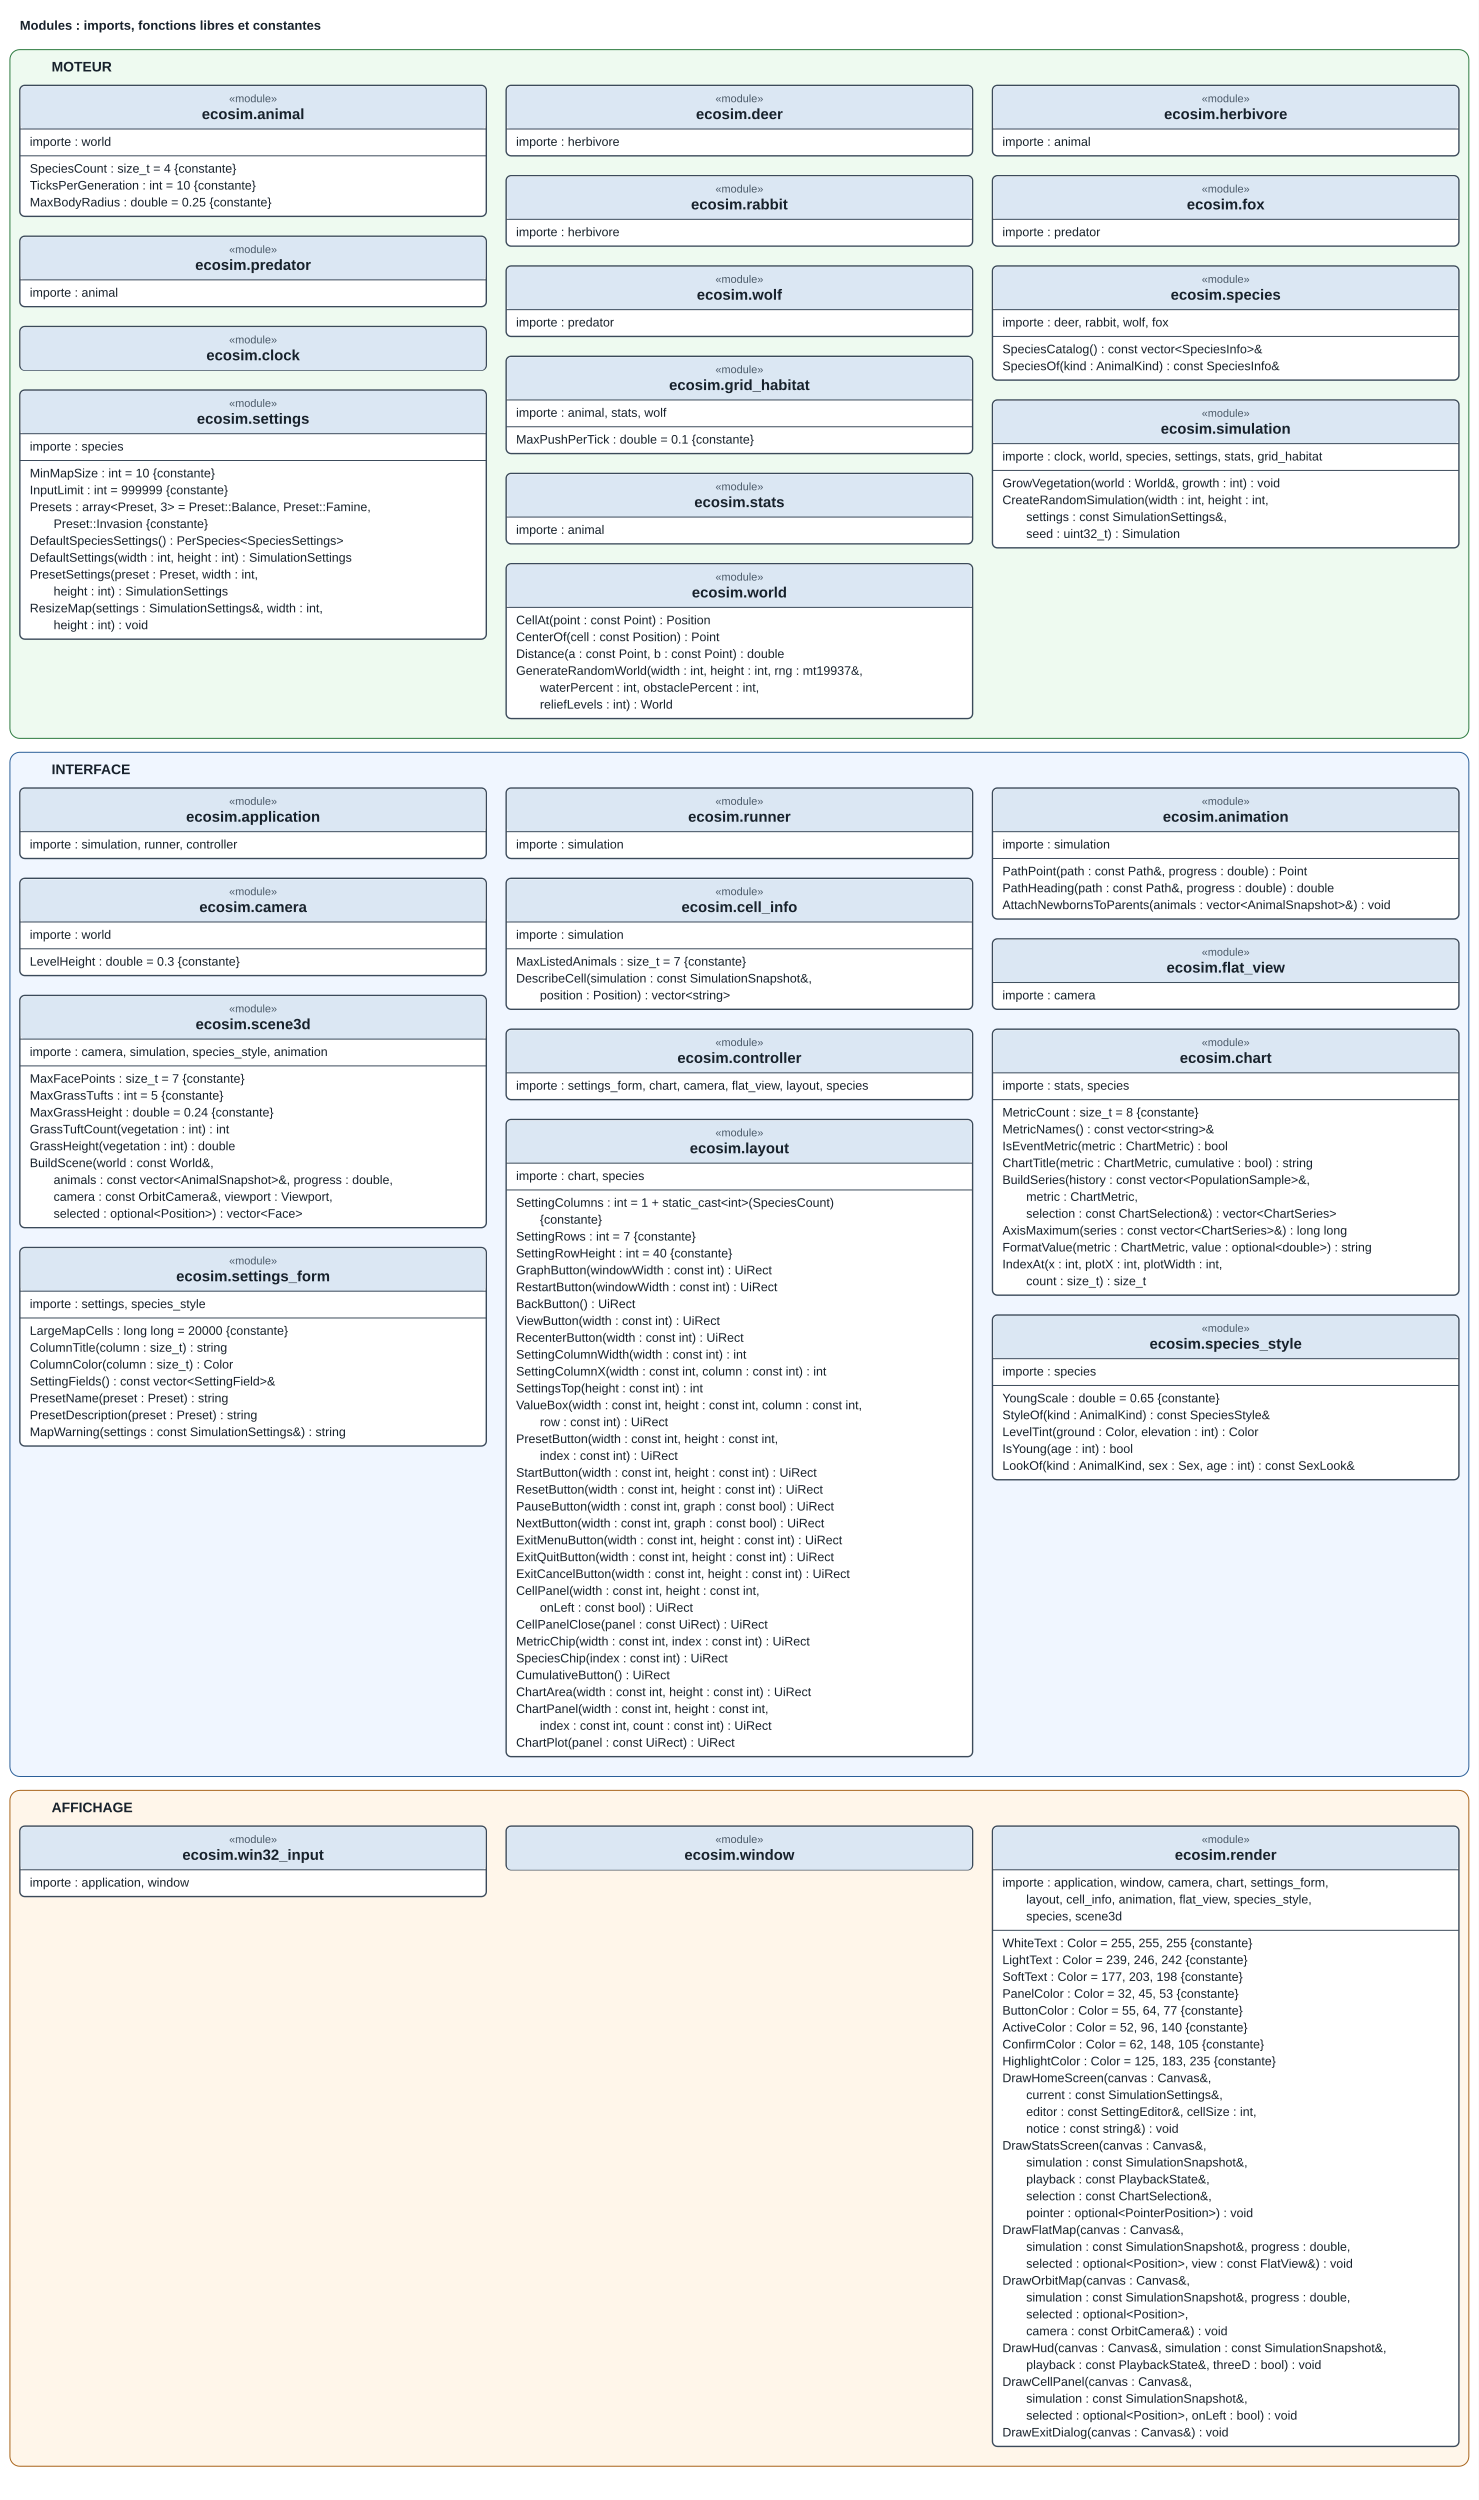
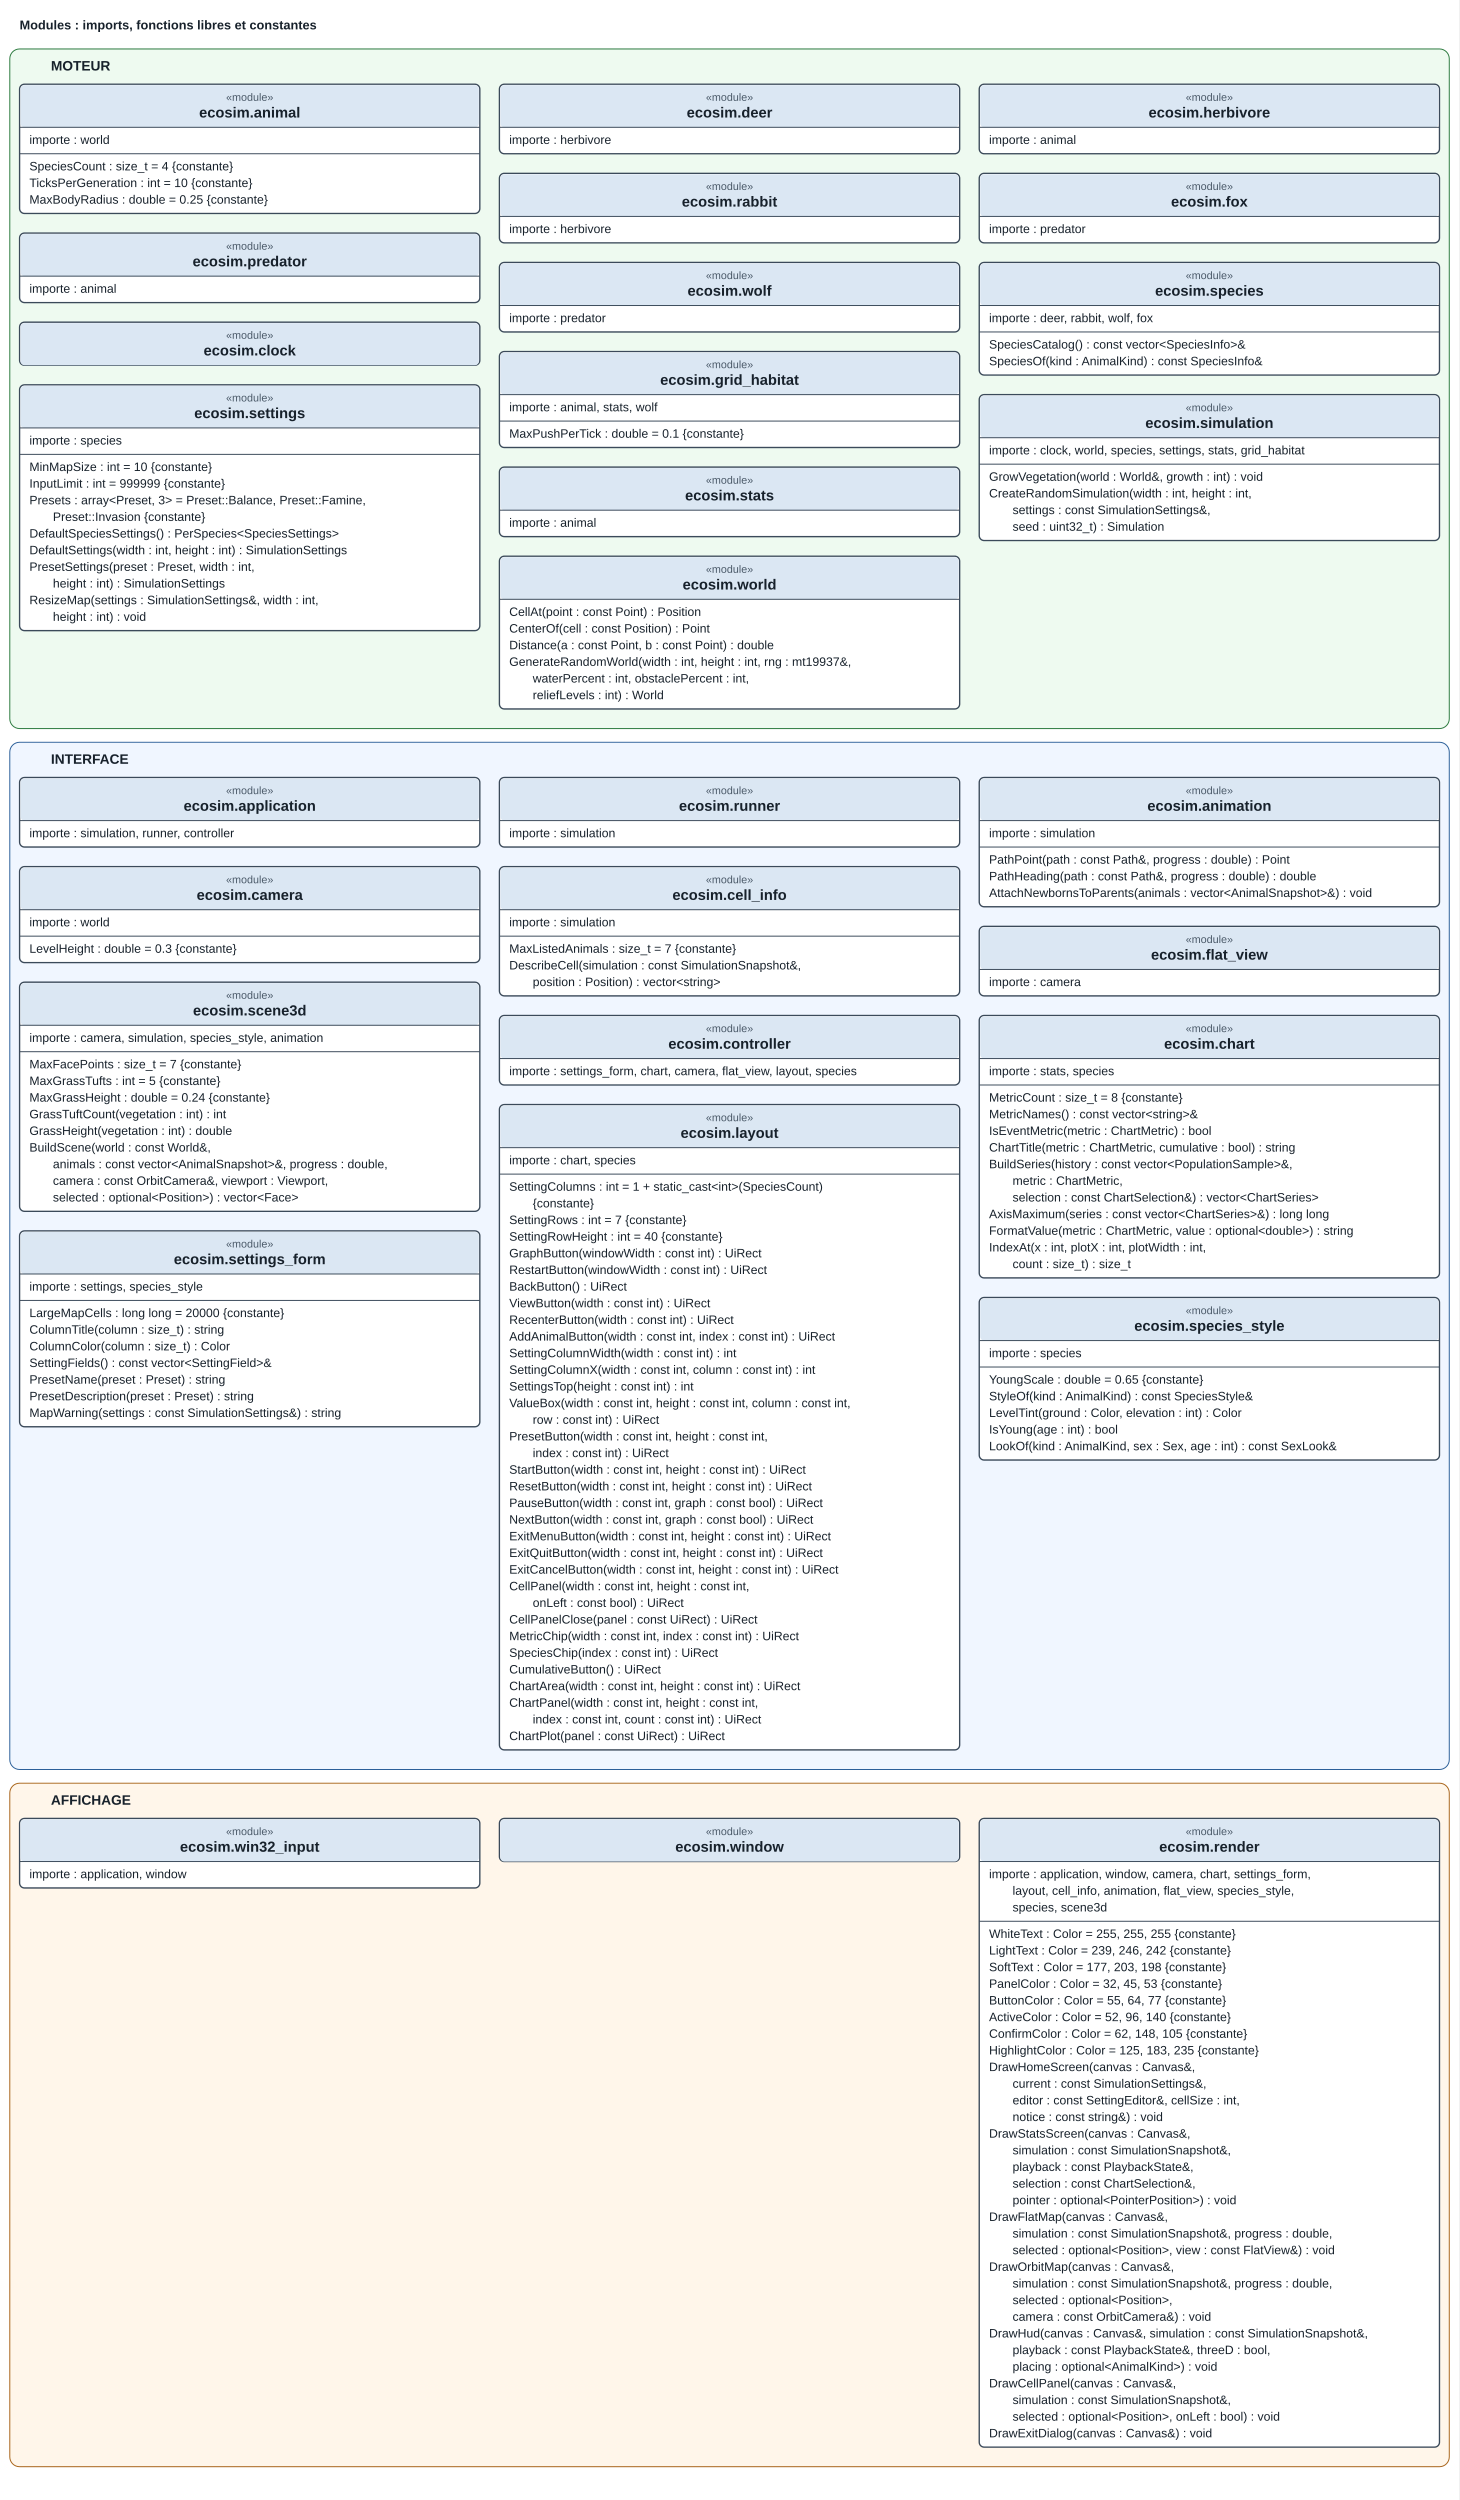
- <svg xmlns="http://www.w3.org/2000/svg" viewBox="0 0 1490 2519" role="img" aria-label="Modules : imports, fonctions libres et constantes">
+ <svg xmlns="http://www.w3.org/2000/svg" viewBox="0 0 1490 2553" role="img" aria-label="Modules : imports, fonctions libres et constantes">
  <style>
 text { font-family: "Segoe UI", Arial, sans-serif; fill: #17212b; }
 .name { font-size: 15px; font-weight: 700; text-anchor: middle; }
 .abstract { font-style: italic; }
 .stereo { font-size: 11px; text-anchor: middle; fill: #4a5968; }
 .member { font-size: 12.5px; }
 .label { font-size: 12px; font-style: italic; fill: #3b4a5a; }
 .band { font-size: 14px; font-weight: 700; }
 .legend { font-size: 12.5px; }
 .legendtitle { font-size: 13px; font-weight: 700; }
</style>
  <defs>
    <marker id="triangle" viewBox="0 0 14 14" refX="13" refY="7" markerWidth="14" markerHeight="14" markerUnits="userSpaceOnUse" orient="auto">
      <path d="M1 1 L13 7 L1 13 Z" fill="#ffffff" stroke="#3b4a5a" stroke-width="1.4" />
    </marker>
    <marker id="diamond" viewBox="0 0 18 12" refX="1" refY="6" markerWidth="18" markerHeight="12" markerUnits="userSpaceOnUse" orient="auto">
      <path d="M1 6 L9 1 L17 6 L9 11 Z" fill="#3b4a5a" />
    </marker>
    <marker id="arrow" viewBox="0 0 12 12" refX="11" refY="6" markerWidth="12" markerHeight="12" markerUnits="userSpaceOnUse" orient="auto">
      <path d="M1 1 L11 6 L1 11" fill="none" stroke="#3b4a5a" stroke-width="1.6" />
    </marker>
  </defs>
-   <rect width="1490" height="2519" fill="#ffffff" />
+   <rect width="1490" height="2553" fill="#ffffff" />
  <rect x="10" y="50" width="1470" height="694" rx="10" fill="#eefaf0" stroke="#2c7a3f" />
  <text x="52" y="72" class="band" fill="#2c7a3f">MOTEUR</text>
-   <rect x="10" y="758" width="1470" height="1032" rx="10" fill="#f0f6ff" stroke="#2b5f99" />
+   <rect x="10" y="758" width="1470" height="1049" rx="10" fill="#f0f6ff" stroke="#2b5f99" />
  <text x="52" y="780" class="band" fill="#2b5f99">INTERFACE</text>
-   <rect x="10" y="1804" width="1470" height="681" rx="10" fill="#fff6ea" stroke="#a8641a" />
-   <text x="52" y="1826" class="band" fill="#a8641a">AFFICHAGE</text>
+   <rect x="10" y="1821" width="1470" height="698" rx="10" fill="#fff6ea" stroke="#a8641a" />
+   <text x="52" y="1843" class="band" fill="#a8641a">AFFICHAGE</text>
  <g class="box" data-width="470">
    <rect x="20" y="86" width="470" height="132" rx="5" fill="#ffffff" stroke="#3b4a5a" stroke-width="1.4" />
    <rect x="21" y="87" width="468" height="43" rx="4" fill="#dbe7f3" />
    <text x="255.0" y="103" class="stereo">«module»</text>
    <text x="255.0" y="120" class="name">ecosim.animal</text>
    <line x1="20" y1="130" x2="490" y2="130" stroke="#3b4a5a" />
    <text x="30" y="147" class="member">importe : world</text>
    <line x1="20" y1="157" x2="490" y2="157" stroke="#3b4a5a" />
    <text x="30" y="174" class="member">SpeciesCount : size_t = 4 {constante}</text>
    <text x="30" y="191" class="member">TicksPerGeneration : int = 10 {constante}</text>
    <text x="30" y="208" class="member">MaxBodyRadius : double = 0.25 {constante}</text>
  </g>
  <g class="box" data-width="470">
    <rect x="510" y="86" width="470" height="71" rx="5" fill="#ffffff" stroke="#3b4a5a" stroke-width="1.4" />
    <rect x="511" y="87" width="468" height="43" rx="4" fill="#dbe7f3" />
    <text x="745.0" y="103" class="stereo">«module»</text>
    <text x="745.0" y="120" class="name">ecosim.deer</text>
    <line x1="510" y1="130" x2="980" y2="130" stroke="#3b4a5a" />
    <text x="520" y="147" class="member">importe : herbivore</text>
  </g>
  <g class="box" data-width="470">
    <rect x="1000" y="86" width="470" height="71" rx="5" fill="#ffffff" stroke="#3b4a5a" stroke-width="1.4" />
    <rect x="1001" y="87" width="468" height="43" rx="4" fill="#dbe7f3" />
    <text x="1235.0" y="103" class="stereo">«module»</text>
    <text x="1235.0" y="120" class="name">ecosim.herbivore</text>
    <line x1="1000" y1="130" x2="1470" y2="130" stroke="#3b4a5a" />
    <text x="1010" y="147" class="member">importe : animal</text>
  </g>
  <g class="box" data-width="470">
    <rect x="510" y="177" width="470" height="71" rx="5" fill="#ffffff" stroke="#3b4a5a" stroke-width="1.4" />
    <rect x="511" y="178" width="468" height="43" rx="4" fill="#dbe7f3" />
    <text x="745.0" y="194" class="stereo">«module»</text>
    <text x="745.0" y="211" class="name">ecosim.rabbit</text>
    <line x1="510" y1="221" x2="980" y2="221" stroke="#3b4a5a" />
    <text x="520" y="238" class="member">importe : herbivore</text>
  </g>
  <g class="box" data-width="470">
    <rect x="1000" y="177" width="470" height="71" rx="5" fill="#ffffff" stroke="#3b4a5a" stroke-width="1.4" />
    <rect x="1001" y="178" width="468" height="43" rx="4" fill="#dbe7f3" />
    <text x="1235.0" y="194" class="stereo">«module»</text>
    <text x="1235.0" y="211" class="name">ecosim.fox</text>
    <line x1="1000" y1="221" x2="1470" y2="221" stroke="#3b4a5a" />
    <text x="1010" y="238" class="member">importe : predator</text>
  </g>
  <g class="box" data-width="470">
    <rect x="20" y="238" width="470" height="71" rx="5" fill="#ffffff" stroke="#3b4a5a" stroke-width="1.4" />
    <rect x="21" y="239" width="468" height="43" rx="4" fill="#dbe7f3" />
    <text x="255.0" y="255" class="stereo">«module»</text>
    <text x="255.0" y="272" class="name">ecosim.predator</text>
    <line x1="20" y1="282" x2="490" y2="282" stroke="#3b4a5a" />
    <text x="30" y="299" class="member">importe : animal</text>
  </g>
  <g class="box" data-width="470">
    <rect x="510" y="268" width="470" height="71" rx="5" fill="#ffffff" stroke="#3b4a5a" stroke-width="1.4" />
    <rect x="511" y="269" width="468" height="43" rx="4" fill="#dbe7f3" />
    <text x="745.0" y="285" class="stereo">«module»</text>
    <text x="745.0" y="302" class="name">ecosim.wolf</text>
    <line x1="510" y1="312" x2="980" y2="312" stroke="#3b4a5a" />
    <text x="520" y="329" class="member">importe : predator</text>
  </g>
  <g class="box" data-width="470">
    <rect x="1000" y="268" width="470" height="115" rx="5" fill="#ffffff" stroke="#3b4a5a" stroke-width="1.4" />
    <rect x="1001" y="269" width="468" height="43" rx="4" fill="#dbe7f3" />
    <text x="1235.0" y="285" class="stereo">«module»</text>
    <text x="1235.0" y="302" class="name">ecosim.species</text>
    <line x1="1000" y1="312" x2="1470" y2="312" stroke="#3b4a5a" />
    <text x="1010" y="329" class="member">importe : deer, rabbit, wolf, fox</text>
    <line x1="1000" y1="339" x2="1470" y2="339" stroke="#3b4a5a" />
    <text x="1010" y="356" class="member">SpeciesCatalog() : const vector&lt;SpeciesInfo&gt;&amp;</text>
    <text x="1010" y="373" class="member">SpeciesOf(kind : AnimalKind) : const SpeciesInfo&amp;</text>
  </g>
  <g class="box" data-width="470">
    <rect x="20" y="329" width="470" height="44" rx="5" fill="#ffffff" stroke="#3b4a5a" stroke-width="1.4" />
    <rect x="21" y="330" width="468" height="43" rx="4" fill="#dbe7f3" />
    <text x="255.0" y="346" class="stereo">«module»</text>
    <text x="255.0" y="363" class="name">ecosim.clock</text>
  </g>
  <g class="box" data-width="470">
    <rect x="510" y="359" width="470" height="98" rx="5" fill="#ffffff" stroke="#3b4a5a" stroke-width="1.4" />
    <rect x="511" y="360" width="468" height="43" rx="4" fill="#dbe7f3" />
    <text x="745.0" y="376" class="stereo">«module»</text>
    <text x="745.0" y="393" class="name">ecosim.grid_habitat</text>
    <line x1="510" y1="403" x2="980" y2="403" stroke="#3b4a5a" />
    <text x="520" y="420" class="member">importe : animal, stats, wolf</text>
    <line x1="510" y1="430" x2="980" y2="430" stroke="#3b4a5a" />
    <text x="520" y="447" class="member">MaxPushPerTick : double = 0.1 {constante}</text>
  </g>
  <g class="box" data-width="470">
    <rect x="20" y="393" width="470" height="251" rx="5" fill="#ffffff" stroke="#3b4a5a" stroke-width="1.4" />
    <rect x="21" y="394" width="468" height="43" rx="4" fill="#dbe7f3" />
    <text x="255.0" y="410" class="stereo">«module»</text>
    <text x="255.0" y="427" class="name">ecosim.settings</text>
    <line x1="20" y1="437" x2="490" y2="437" stroke="#3b4a5a" />
    <text x="30" y="454" class="member">importe : species</text>
    <line x1="20" y1="464" x2="490" y2="464" stroke="#3b4a5a" />
    <text x="30" y="481" class="member">MinMapSize : int = 10 {constante}</text>
    <text x="30" y="498" class="member">InputLimit : int = 999999 {constante}</text>
    <text x="30" y="515" class="member">Presets : array&lt;Preset, 3&gt; = Preset::Balance, Preset::Famine,</text>
    <text x="54" y="532" class="member">Preset::Invasion {constante}</text>
    <text x="30" y="549" class="member">DefaultSpeciesSettings() : PerSpecies&lt;SpeciesSettings&gt;</text>
    <text x="30" y="566" class="member">DefaultSettings(width : int, height : int) : SimulationSettings</text>
    <text x="30" y="583" class="member">PresetSettings(preset : Preset, width : int,</text>
    <text x="54" y="600" class="member">height : int) : SimulationSettings</text>
    <text x="30" y="617" class="member">ResizeMap(settings : SimulationSettings&amp;, width : int,</text>
    <text x="54" y="634" class="member">height : int) : void</text>
  </g>
  <g class="box" data-width="470">
    <rect x="1000" y="403" width="470" height="149" rx="5" fill="#ffffff" stroke="#3b4a5a" stroke-width="1.4" />
    <rect x="1001" y="404" width="468" height="43" rx="4" fill="#dbe7f3" />
    <text x="1235.0" y="420" class="stereo">«module»</text>
    <text x="1235.0" y="437" class="name">ecosim.simulation</text>
    <line x1="1000" y1="447" x2="1470" y2="447" stroke="#3b4a5a" />
    <text x="1010" y="464" class="member">importe : clock, world, species, settings, stats, grid_habitat</text>
    <line x1="1000" y1="474" x2="1470" y2="474" stroke="#3b4a5a" />
    <text x="1010" y="491" class="member">GrowVegetation(world : World&amp;, growth : int) : void</text>
    <text x="1010" y="508" class="member">CreateRandomSimulation(width : int, height : int,</text>
    <text x="1034" y="525" class="member">settings : const SimulationSettings&amp;,</text>
    <text x="1034" y="542" class="member">seed : uint32_t) : Simulation</text>
  </g>
  <g class="box" data-width="470">
    <rect x="510" y="477" width="470" height="71" rx="5" fill="#ffffff" stroke="#3b4a5a" stroke-width="1.4" />
    <rect x="511" y="478" width="468" height="43" rx="4" fill="#dbe7f3" />
    <text x="745.0" y="494" class="stereo">«module»</text>
    <text x="745.0" y="511" class="name">ecosim.stats</text>
    <line x1="510" y1="521" x2="980" y2="521" stroke="#3b4a5a" />
    <text x="520" y="538" class="member">importe : animal</text>
  </g>
  <g class="box" data-width="470">
    <rect x="510" y="568" width="470" height="156" rx="5" fill="#ffffff" stroke="#3b4a5a" stroke-width="1.4" />
    <rect x="511" y="569" width="468" height="43" rx="4" fill="#dbe7f3" />
    <text x="745.0" y="585" class="stereo">«module»</text>
    <text x="745.0" y="602" class="name">ecosim.world</text>
    <line x1="510" y1="612" x2="980" y2="612" stroke="#3b4a5a" />
    <text x="520" y="629" class="member">CellAt(point : const Point) : Position</text>
    <text x="520" y="646" class="member">CenterOf(cell : const Position) : Point</text>
    <text x="520" y="663" class="member">Distance(a : const Point, b : const Point) : double</text>
    <text x="520" y="680" class="member">GenerateRandomWorld(width : int, height : int, rng : mt19937&amp;,</text>
    <text x="544" y="697" class="member">waterPercent : int, obstaclePercent : int,</text>
    <text x="544" y="714" class="member">reliefLevels : int) : World</text>
  </g>
  <g class="box" data-width="470">
    <rect x="20" y="794" width="470" height="71" rx="5" fill="#ffffff" stroke="#3b4a5a" stroke-width="1.4" />
    <rect x="21" y="795" width="468" height="43" rx="4" fill="#dbe7f3" />
    <text x="255.0" y="811" class="stereo">«module»</text>
    <text x="255.0" y="828" class="name">ecosim.application</text>
    <line x1="20" y1="838" x2="490" y2="838" stroke="#3b4a5a" />
    <text x="30" y="855" class="member">importe : simulation, runner, controller</text>
  </g>
  <g class="box" data-width="470">
    <rect x="510" y="794" width="470" height="71" rx="5" fill="#ffffff" stroke="#3b4a5a" stroke-width="1.4" />
    <rect x="511" y="795" width="468" height="43" rx="4" fill="#dbe7f3" />
    <text x="745.0" y="811" class="stereo">«module»</text>
    <text x="745.0" y="828" class="name">ecosim.runner</text>
    <line x1="510" y1="838" x2="980" y2="838" stroke="#3b4a5a" />
    <text x="520" y="855" class="member">importe : simulation</text>
  </g>
  <g class="box" data-width="470">
    <rect x="1000" y="794" width="470" height="132" rx="5" fill="#ffffff" stroke="#3b4a5a" stroke-width="1.4" />
    <rect x="1001" y="795" width="468" height="43" rx="4" fill="#dbe7f3" />
    <text x="1235.0" y="811" class="stereo">«module»</text>
    <text x="1235.0" y="828" class="name">ecosim.animation</text>
    <line x1="1000" y1="838" x2="1470" y2="838" stroke="#3b4a5a" />
    <text x="1010" y="855" class="member">importe : simulation</text>
    <line x1="1000" y1="865" x2="1470" y2="865" stroke="#3b4a5a" />
    <text x="1010" y="882" class="member">PathPoint(path : const Path&amp;, progress : double) : Point</text>
    <text x="1010" y="899" class="member">PathHeading(path : const Path&amp;, progress : double) : double</text>
    <text x="1010" y="916" class="member">AttachNewbornsToParents(animals : vector&lt;AnimalSnapshot&gt;&amp;) : void</text>
  </g>
  <g class="box" data-width="470">
    <rect x="20" y="885" width="470" height="98" rx="5" fill="#ffffff" stroke="#3b4a5a" stroke-width="1.4" />
    <rect x="21" y="886" width="468" height="43" rx="4" fill="#dbe7f3" />
    <text x="255.0" y="902" class="stereo">«module»</text>
    <text x="255.0" y="919" class="name">ecosim.camera</text>
    <line x1="20" y1="929" x2="490" y2="929" stroke="#3b4a5a" />
    <text x="30" y="946" class="member">importe : world</text>
    <line x1="20" y1="956" x2="490" y2="956" stroke="#3b4a5a" />
    <text x="30" y="973" class="member">LevelHeight : double = 0.3 {constante}</text>
  </g>
  <g class="box" data-width="470">
    <rect x="510" y="885" width="470" height="132" rx="5" fill="#ffffff" stroke="#3b4a5a" stroke-width="1.4" />
    <rect x="511" y="886" width="468" height="43" rx="4" fill="#dbe7f3" />
    <text x="745.0" y="902" class="stereo">«module»</text>
    <text x="745.0" y="919" class="name">ecosim.cell_info</text>
    <line x1="510" y1="929" x2="980" y2="929" stroke="#3b4a5a" />
    <text x="520" y="946" class="member">importe : simulation</text>
    <line x1="510" y1="956" x2="980" y2="956" stroke="#3b4a5a" />
    <text x="520" y="973" class="member">MaxListedAnimals : size_t = 7 {constante}</text>
    <text x="520" y="990" class="member">DescribeCell(simulation : const SimulationSnapshot&amp;,</text>
    <text x="544" y="1007" class="member">position : Position) : vector&lt;string&gt;</text>
  </g>
  <g class="box" data-width="470">
    <rect x="1000" y="946" width="470" height="71" rx="5" fill="#ffffff" stroke="#3b4a5a" stroke-width="1.4" />
    <rect x="1001" y="947" width="468" height="43" rx="4" fill="#dbe7f3" />
    <text x="1235.0" y="963" class="stereo">«module»</text>
    <text x="1235.0" y="980" class="name">ecosim.flat_view</text>
    <line x1="1000" y1="990" x2="1470" y2="990" stroke="#3b4a5a" />
    <text x="1010" y="1007" class="member">importe : camera</text>
  </g>
  <g class="box" data-width="470">
    <rect x="20" y="1003" width="470" height="234" rx="5" fill="#ffffff" stroke="#3b4a5a" stroke-width="1.4" />
    <rect x="21" y="1004" width="468" height="43" rx="4" fill="#dbe7f3" />
    <text x="255.0" y="1020" class="stereo">«module»</text>
    <text x="255.0" y="1037" class="name">ecosim.scene3d</text>
    <line x1="20" y1="1047" x2="490" y2="1047" stroke="#3b4a5a" />
    <text x="30" y="1064" class="member">importe : camera, simulation, species_style, animation</text>
    <line x1="20" y1="1074" x2="490" y2="1074" stroke="#3b4a5a" />
    <text x="30" y="1091" class="member">MaxFacePoints : size_t = 7 {constante}</text>
    <text x="30" y="1108" class="member">MaxGrassTufts : int = 5 {constante}</text>
    <text x="30" y="1125" class="member">MaxGrassHeight : double = 0.24 {constante}</text>
    <text x="30" y="1142" class="member">GrassTuftCount(vegetation : int) : int</text>
    <text x="30" y="1159" class="member">GrassHeight(vegetation : int) : double</text>
    <text x="30" y="1176" class="member">BuildScene(world : const World&amp;,</text>
    <text x="54" y="1193" class="member">animals : const vector&lt;AnimalSnapshot&gt;&amp;, progress : double,</text>
    <text x="54" y="1210" class="member">camera : const OrbitCamera&amp;, viewport : Viewport,</text>
    <text x="54" y="1227" class="member">selected : optional&lt;Position&gt;) : vector&lt;Face&gt;</text>
  </g>
  <g class="box" data-width="470">
    <rect x="510" y="1037" width="470" height="71" rx="5" fill="#ffffff" stroke="#3b4a5a" stroke-width="1.4" />
    <rect x="511" y="1038" width="468" height="43" rx="4" fill="#dbe7f3" />
    <text x="745.0" y="1054" class="stereo">«module»</text>
    <text x="745.0" y="1071" class="name">ecosim.controller</text>
    <line x1="510" y1="1081" x2="980" y2="1081" stroke="#3b4a5a" />
    <text x="520" y="1098" class="member">importe : settings_form, chart, camera, flat_view, layout, species</text>
  </g>
  <g class="box" data-width="470">
    <rect x="1000" y="1037" width="470" height="268" rx="5" fill="#ffffff" stroke="#3b4a5a" stroke-width="1.4" />
    <rect x="1001" y="1038" width="468" height="43" rx="4" fill="#dbe7f3" />
    <text x="1235.0" y="1054" class="stereo">«module»</text>
    <text x="1235.0" y="1071" class="name">ecosim.chart</text>
    <line x1="1000" y1="1081" x2="1470" y2="1081" stroke="#3b4a5a" />
    <text x="1010" y="1098" class="member">importe : stats, species</text>
    <line x1="1000" y1="1108" x2="1470" y2="1108" stroke="#3b4a5a" />
    <text x="1010" y="1125" class="member">MetricCount : size_t = 8 {constante}</text>
    <text x="1010" y="1142" class="member">MetricNames() : const vector&lt;string&gt;&amp;</text>
    <text x="1010" y="1159" class="member">IsEventMetric(metric : ChartMetric) : bool</text>
    <text x="1010" y="1176" class="member">ChartTitle(metric : ChartMetric, cumulative : bool) : string</text>
    <text x="1010" y="1193" class="member">BuildSeries(history : const vector&lt;PopulationSample&gt;&amp;,</text>
    <text x="1034" y="1210" class="member">metric : ChartMetric,</text>
    <text x="1034" y="1227" class="member">selection : const ChartSelection&amp;) : vector&lt;ChartSeries&gt;</text>
    <text x="1010" y="1244" class="member">AxisMaximum(series : const vector&lt;ChartSeries&gt;&amp;) : long long</text>
    <text x="1010" y="1261" class="member">FormatValue(metric : ChartMetric, value : optional&lt;double&gt;) : string</text>
    <text x="1010" y="1278" class="member">IndexAt(x : int, plotX : int, plotWidth : int,</text>
    <text x="1034" y="1295" class="member">count : size_t) : size_t</text>
  </g>
  <g class="box" data-width="470">
-     <rect x="510" y="1128" width="470" height="642" rx="5" fill="#ffffff" stroke="#3b4a5a" stroke-width="1.4" />
+     <rect x="510" y="1128" width="470" height="659" rx="5" fill="#ffffff" stroke="#3b4a5a" stroke-width="1.4" />
    <rect x="511" y="1129" width="468" height="43" rx="4" fill="#dbe7f3" />
    <text x="745.0" y="1145" class="stereo">«module»</text>
    <text x="745.0" y="1162" class="name">ecosim.layout</text>
    <line x1="510" y1="1172" x2="980" y2="1172" stroke="#3b4a5a" />
    <text x="520" y="1189" class="member">importe : chart, species</text>
    <line x1="510" y1="1199" x2="980" y2="1199" stroke="#3b4a5a" />
    <text x="520" y="1216" class="member">SettingColumns : int = 1 + static_cast&lt;int&gt;(SpeciesCount)</text>
    <text x="544" y="1233" class="member">{constante}</text>
    <text x="520" y="1250" class="member">SettingRows : int = 7 {constante}</text>
    <text x="520" y="1267" class="member">SettingRowHeight : int = 40 {constante}</text>
    <text x="520" y="1284" class="member">GraphButton(windowWidth : const int) : UiRect</text>
    <text x="520" y="1301" class="member">RestartButton(windowWidth : const int) : UiRect</text>
    <text x="520" y="1318" class="member">BackButton() : UiRect</text>
    <text x="520" y="1335" class="member">ViewButton(width : const int) : UiRect</text>
    <text x="520" y="1352" class="member">RecenterButton(width : const int) : UiRect</text>
-     <text x="520" y="1369" class="member">SettingColumnWidth(width : const int) : int</text>
-     <text x="520" y="1386" class="member">SettingColumnX(width : const int, column : const int) : int</text>
-     <text x="520" y="1403" class="member">SettingsTop(height : const int) : int</text>
-     <text x="520" y="1420" class="member">ValueBox(width : const int, height : const int, column : const int,</text>
-     <text x="544" y="1437" class="member">row : const int) : UiRect</text>
-     <text x="520" y="1454" class="member">PresetButton(width : const int, height : const int,</text>
-     <text x="544" y="1471" class="member">index : const int) : UiRect</text>
-     <text x="520" y="1488" class="member">StartButton(width : const int, height : const int) : UiRect</text>
-     <text x="520" y="1505" class="member">ResetButton(width : const int, height : const int) : UiRect</text>
-     <text x="520" y="1522" class="member">PauseButton(width : const int, graph : const bool) : UiRect</text>
-     <text x="520" y="1539" class="member">NextButton(width : const int, graph : const bool) : UiRect</text>
-     <text x="520" y="1556" class="member">ExitMenuButton(width : const int, height : const int) : UiRect</text>
-     <text x="520" y="1573" class="member">ExitQuitButton(width : const int, height : const int) : UiRect</text>
-     <text x="520" y="1590" class="member">ExitCancelButton(width : const int, height : const int) : UiRect</text>
-     <text x="520" y="1607" class="member">CellPanel(width : const int, height : const int,</text>
-     <text x="544" y="1624" class="member">onLeft : const bool) : UiRect</text>
-     <text x="520" y="1641" class="member">CellPanelClose(panel : const UiRect) : UiRect</text>
-     <text x="520" y="1658" class="member">MetricChip(width : const int, index : const int) : UiRect</text>
-     <text x="520" y="1675" class="member">SpeciesChip(index : const int) : UiRect</text>
-     <text x="520" y="1692" class="member">CumulativeButton() : UiRect</text>
-     <text x="520" y="1709" class="member">ChartArea(width : const int, height : const int) : UiRect</text>
-     <text x="520" y="1726" class="member">ChartPanel(width : const int, height : const int,</text>
-     <text x="544" y="1743" class="member">index : const int, count : const int) : UiRect</text>
-     <text x="520" y="1760" class="member">ChartPlot(panel : const UiRect) : UiRect</text>
+     <text x="520" y="1369" class="member">AddAnimalButton(width : const int, index : const int) : UiRect</text>
+     <text x="520" y="1386" class="member">SettingColumnWidth(width : const int) : int</text>
+     <text x="520" y="1403" class="member">SettingColumnX(width : const int, column : const int) : int</text>
+     <text x="520" y="1420" class="member">SettingsTop(height : const int) : int</text>
+     <text x="520" y="1437" class="member">ValueBox(width : const int, height : const int, column : const int,</text>
+     <text x="544" y="1454" class="member">row : const int) : UiRect</text>
+     <text x="520" y="1471" class="member">PresetButton(width : const int, height : const int,</text>
+     <text x="544" y="1488" class="member">index : const int) : UiRect</text>
+     <text x="520" y="1505" class="member">StartButton(width : const int, height : const int) : UiRect</text>
+     <text x="520" y="1522" class="member">ResetButton(width : const int, height : const int) : UiRect</text>
+     <text x="520" y="1539" class="member">PauseButton(width : const int, graph : const bool) : UiRect</text>
+     <text x="520" y="1556" class="member">NextButton(width : const int, graph : const bool) : UiRect</text>
+     <text x="520" y="1573" class="member">ExitMenuButton(width : const int, height : const int) : UiRect</text>
+     <text x="520" y="1590" class="member">ExitQuitButton(width : const int, height : const int) : UiRect</text>
+     <text x="520" y="1607" class="member">ExitCancelButton(width : const int, height : const int) : UiRect</text>
+     <text x="520" y="1624" class="member">CellPanel(width : const int, height : const int,</text>
+     <text x="544" y="1641" class="member">onLeft : const bool) : UiRect</text>
+     <text x="520" y="1658" class="member">CellPanelClose(panel : const UiRect) : UiRect</text>
+     <text x="520" y="1675" class="member">MetricChip(width : const int, index : const int) : UiRect</text>
+     <text x="520" y="1692" class="member">SpeciesChip(index : const int) : UiRect</text>
+     <text x="520" y="1709" class="member">CumulativeButton() : UiRect</text>
+     <text x="520" y="1726" class="member">ChartArea(width : const int, height : const int) : UiRect</text>
+     <text x="520" y="1743" class="member">ChartPanel(width : const int, height : const int,</text>
+     <text x="544" y="1760" class="member">index : const int, count : const int) : UiRect</text>
+     <text x="520" y="1777" class="member">ChartPlot(panel : const UiRect) : UiRect</text>
  </g>
  <g class="box" data-width="470">
    <rect x="20" y="1257" width="470" height="200" rx="5" fill="#ffffff" stroke="#3b4a5a" stroke-width="1.4" />
    <rect x="21" y="1258" width="468" height="43" rx="4" fill="#dbe7f3" />
    <text x="255.0" y="1274" class="stereo">«module»</text>
    <text x="255.0" y="1291" class="name">ecosim.settings_form</text>
    <line x1="20" y1="1301" x2="490" y2="1301" stroke="#3b4a5a" />
    <text x="30" y="1318" class="member">importe : settings, species_style</text>
    <line x1="20" y1="1328" x2="490" y2="1328" stroke="#3b4a5a" />
    <text x="30" y="1345" class="member">LargeMapCells : long long = 20000 {constante}</text>
    <text x="30" y="1362" class="member">ColumnTitle(column : size_t) : string</text>
    <text x="30" y="1379" class="member">ColumnColor(column : size_t) : Color</text>
    <text x="30" y="1396" class="member">SettingFields() : const vector&lt;SettingField&gt;&amp;</text>
    <text x="30" y="1413" class="member">PresetName(preset : Preset) : string</text>
    <text x="30" y="1430" class="member">PresetDescription(preset : Preset) : string</text>
    <text x="30" y="1447" class="member">MapWarning(settings : const SimulationSettings&amp;) : string</text>
  </g>
  <g class="box" data-width="470">
    <rect x="1000" y="1325" width="470" height="166" rx="5" fill="#ffffff" stroke="#3b4a5a" stroke-width="1.4" />
    <rect x="1001" y="1326" width="468" height="43" rx="4" fill="#dbe7f3" />
    <text x="1235.0" y="1342" class="stereo">«module»</text>
    <text x="1235.0" y="1359" class="name">ecosim.species_style</text>
    <line x1="1000" y1="1369" x2="1470" y2="1369" stroke="#3b4a5a" />
    <text x="1010" y="1386" class="member">importe : species</text>
    <line x1="1000" y1="1396" x2="1470" y2="1396" stroke="#3b4a5a" />
    <text x="1010" y="1413" class="member">YoungScale : double = 0.65 {constante}</text>
    <text x="1010" y="1430" class="member">StyleOf(kind : AnimalKind) : const SpeciesStyle&amp;</text>
    <text x="1010" y="1447" class="member">LevelTint(ground : Color, elevation : int) : Color</text>
    <text x="1010" y="1464" class="member">IsYoung(age : int) : bool</text>
    <text x="1010" y="1481" class="member">LookOf(kind : AnimalKind, sex : Sex, age : int) : const SexLook&amp;</text>
  </g>
  <g class="box" data-width="470">
-     <rect x="20" y="1840" width="470" height="71" rx="5" fill="#ffffff" stroke="#3b4a5a" stroke-width="1.4" />
-     <rect x="21" y="1841" width="468" height="43" rx="4" fill="#dbe7f3" />
-     <text x="255.0" y="1857" class="stereo">«module»</text>
-     <text x="255.0" y="1874" class="name">ecosim.win32_input</text>
-     <line x1="20" y1="1884" x2="490" y2="1884" stroke="#3b4a5a" />
-     <text x="30" y="1901" class="member">importe : application, window</text>
-   </g>
-   <g class="box" data-width="470">
-     <rect x="510" y="1840" width="470" height="44" rx="5" fill="#ffffff" stroke="#3b4a5a" stroke-width="1.4" />
-     <rect x="511" y="1841" width="468" height="43" rx="4" fill="#dbe7f3" />
-     <text x="745.0" y="1857" class="stereo">«module»</text>
-     <text x="745.0" y="1874" class="name">ecosim.window</text>
-   </g>
-   <g class="box" data-width="470">
-     <rect x="1000" y="1840" width="470" height="625" rx="5" fill="#ffffff" stroke="#3b4a5a" stroke-width="1.4" />
-     <rect x="1001" y="1841" width="468" height="43" rx="4" fill="#dbe7f3" />
-     <text x="1235.0" y="1857" class="stereo">«module»</text>
-     <text x="1235.0" y="1874" class="name">ecosim.render</text>
-     <line x1="1000" y1="1884" x2="1470" y2="1884" stroke="#3b4a5a" />
-     <text x="1010" y="1901" class="member">importe : application, window, camera, chart, settings_form,</text>
-     <text x="1034" y="1918" class="member">layout, cell_info, animation, flat_view, species_style,</text>
-     <text x="1034" y="1935" class="member">species, scene3d</text>
-     <line x1="1000" y1="1945" x2="1470" y2="1945" stroke="#3b4a5a" />
-     <text x="1010" y="1962" class="member">WhiteText : Color = 255, 255, 255 {constante}</text>
-     <text x="1010" y="1979" class="member">LightText : Color = 239, 246, 242 {constante}</text>
-     <text x="1010" y="1996" class="member">SoftText : Color = 177, 203, 198 {constante}</text>
-     <text x="1010" y="2013" class="member">PanelColor : Color = 32, 45, 53 {constante}</text>
-     <text x="1010" y="2030" class="member">ButtonColor : Color = 55, 64, 77 {constante}</text>
-     <text x="1010" y="2047" class="member">ActiveColor : Color = 52, 96, 140 {constante}</text>
-     <text x="1010" y="2064" class="member">ConfirmColor : Color = 62, 148, 105 {constante}</text>
-     <text x="1010" y="2081" class="member">HighlightColor : Color = 125, 183, 235 {constante}</text>
-     <text x="1010" y="2098" class="member">DrawHomeScreen(canvas : Canvas&amp;,</text>
-     <text x="1034" y="2115" class="member">current : const SimulationSettings&amp;,</text>
-     <text x="1034" y="2132" class="member">editor : const SettingEditor&amp;, cellSize : int,</text>
-     <text x="1034" y="2149" class="member">notice : const string&amp;) : void</text>
-     <text x="1010" y="2166" class="member">DrawStatsScreen(canvas : Canvas&amp;,</text>
-     <text x="1034" y="2183" class="member">simulation : const SimulationSnapshot&amp;,</text>
-     <text x="1034" y="2200" class="member">playback : const PlaybackState&amp;,</text>
-     <text x="1034" y="2217" class="member">selection : const ChartSelection&amp;,</text>
-     <text x="1034" y="2234" class="member">pointer : optional&lt;PointerPosition&gt;) : void</text>
-     <text x="1010" y="2251" class="member">DrawFlatMap(canvas : Canvas&amp;,</text>
-     <text x="1034" y="2268" class="member">simulation : const SimulationSnapshot&amp;, progress : double,</text>
-     <text x="1034" y="2285" class="member">selected : optional&lt;Position&gt;, view : const FlatView&amp;) : void</text>
-     <text x="1010" y="2302" class="member">DrawOrbitMap(canvas : Canvas&amp;,</text>
-     <text x="1034" y="2319" class="member">simulation : const SimulationSnapshot&amp;, progress : double,</text>
-     <text x="1034" y="2336" class="member">selected : optional&lt;Position&gt;,</text>
-     <text x="1034" y="2353" class="member">camera : const OrbitCamera&amp;) : void</text>
-     <text x="1010" y="2370" class="member">DrawHud(canvas : Canvas&amp;, simulation : const SimulationSnapshot&amp;,</text>
-     <text x="1034" y="2387" class="member">playback : const PlaybackState&amp;, threeD : bool) : void</text>
-     <text x="1010" y="2404" class="member">DrawCellPanel(canvas : Canvas&amp;,</text>
-     <text x="1034" y="2421" class="member">simulation : const SimulationSnapshot&amp;,</text>
-     <text x="1034" y="2438" class="member">selected : optional&lt;Position&gt;, onLeft : bool) : void</text>
-     <text x="1010" y="2455" class="member">DrawExitDialog(canvas : Canvas&amp;) : void</text>
+     <rect x="20" y="1857" width="470" height="71" rx="5" fill="#ffffff" stroke="#3b4a5a" stroke-width="1.4" />
+     <rect x="21" y="1858" width="468" height="43" rx="4" fill="#dbe7f3" />
+     <text x="255.0" y="1874" class="stereo">«module»</text>
+     <text x="255.0" y="1891" class="name">ecosim.win32_input</text>
+     <line x1="20" y1="1901" x2="490" y2="1901" stroke="#3b4a5a" />
+     <text x="30" y="1918" class="member">importe : application, window</text>
+   </g>
+   <g class="box" data-width="470">
+     <rect x="510" y="1857" width="470" height="44" rx="5" fill="#ffffff" stroke="#3b4a5a" stroke-width="1.4" />
+     <rect x="511" y="1858" width="468" height="43" rx="4" fill="#dbe7f3" />
+     <text x="745.0" y="1874" class="stereo">«module»</text>
+     <text x="745.0" y="1891" class="name">ecosim.window</text>
+   </g>
+   <g class="box" data-width="470">
+     <rect x="1000" y="1857" width="470" height="642" rx="5" fill="#ffffff" stroke="#3b4a5a" stroke-width="1.4" />
+     <rect x="1001" y="1858" width="468" height="43" rx="4" fill="#dbe7f3" />
+     <text x="1235.0" y="1874" class="stereo">«module»</text>
+     <text x="1235.0" y="1891" class="name">ecosim.render</text>
+     <line x1="1000" y1="1901" x2="1470" y2="1901" stroke="#3b4a5a" />
+     <text x="1010" y="1918" class="member">importe : application, window, camera, chart, settings_form,</text>
+     <text x="1034" y="1935" class="member">layout, cell_info, animation, flat_view, species_style,</text>
+     <text x="1034" y="1952" class="member">species, scene3d</text>
+     <line x1="1000" y1="1962" x2="1470" y2="1962" stroke="#3b4a5a" />
+     <text x="1010" y="1979" class="member">WhiteText : Color = 255, 255, 255 {constante}</text>
+     <text x="1010" y="1996" class="member">LightText : Color = 239, 246, 242 {constante}</text>
+     <text x="1010" y="2013" class="member">SoftText : Color = 177, 203, 198 {constante}</text>
+     <text x="1010" y="2030" class="member">PanelColor : Color = 32, 45, 53 {constante}</text>
+     <text x="1010" y="2047" class="member">ButtonColor : Color = 55, 64, 77 {constante}</text>
+     <text x="1010" y="2064" class="member">ActiveColor : Color = 52, 96, 140 {constante}</text>
+     <text x="1010" y="2081" class="member">ConfirmColor : Color = 62, 148, 105 {constante}</text>
+     <text x="1010" y="2098" class="member">HighlightColor : Color = 125, 183, 235 {constante}</text>
+     <text x="1010" y="2115" class="member">DrawHomeScreen(canvas : Canvas&amp;,</text>
+     <text x="1034" y="2132" class="member">current : const SimulationSettings&amp;,</text>
+     <text x="1034" y="2149" class="member">editor : const SettingEditor&amp;, cellSize : int,</text>
+     <text x="1034" y="2166" class="member">notice : const string&amp;) : void</text>
+     <text x="1010" y="2183" class="member">DrawStatsScreen(canvas : Canvas&amp;,</text>
+     <text x="1034" y="2200" class="member">simulation : const SimulationSnapshot&amp;,</text>
+     <text x="1034" y="2217" class="member">playback : const PlaybackState&amp;,</text>
+     <text x="1034" y="2234" class="member">selection : const ChartSelection&amp;,</text>
+     <text x="1034" y="2251" class="member">pointer : optional&lt;PointerPosition&gt;) : void</text>
+     <text x="1010" y="2268" class="member">DrawFlatMap(canvas : Canvas&amp;,</text>
+     <text x="1034" y="2285" class="member">simulation : const SimulationSnapshot&amp;, progress : double,</text>
+     <text x="1034" y="2302" class="member">selected : optional&lt;Position&gt;, view : const FlatView&amp;) : void</text>
+     <text x="1010" y="2319" class="member">DrawOrbitMap(canvas : Canvas&amp;,</text>
+     <text x="1034" y="2336" class="member">simulation : const SimulationSnapshot&amp;, progress : double,</text>
+     <text x="1034" y="2353" class="member">selected : optional&lt;Position&gt;,</text>
+     <text x="1034" y="2370" class="member">camera : const OrbitCamera&amp;) : void</text>
+     <text x="1010" y="2387" class="member">DrawHud(canvas : Canvas&amp;, simulation : const SimulationSnapshot&amp;,</text>
+     <text x="1034" y="2404" class="member">playback : const PlaybackState&amp;, threeD : bool,</text>
+     <text x="1034" y="2421" class="member">placing : optional&lt;AnimalKind&gt;) : void</text>
+     <text x="1010" y="2438" class="member">DrawCellPanel(canvas : Canvas&amp;,</text>
+     <text x="1034" y="2455" class="member">simulation : const SimulationSnapshot&amp;,</text>
+     <text x="1034" y="2472" class="member">selected : optional&lt;Position&gt;, onLeft : bool) : void</text>
+     <text x="1010" y="2489" class="member">DrawExitDialog(canvas : Canvas&amp;) : void</text>
  </g>
  <text x="20" y="30" class="legendtitle">Modules : imports, fonctions libres et constantes</text>
</svg>
